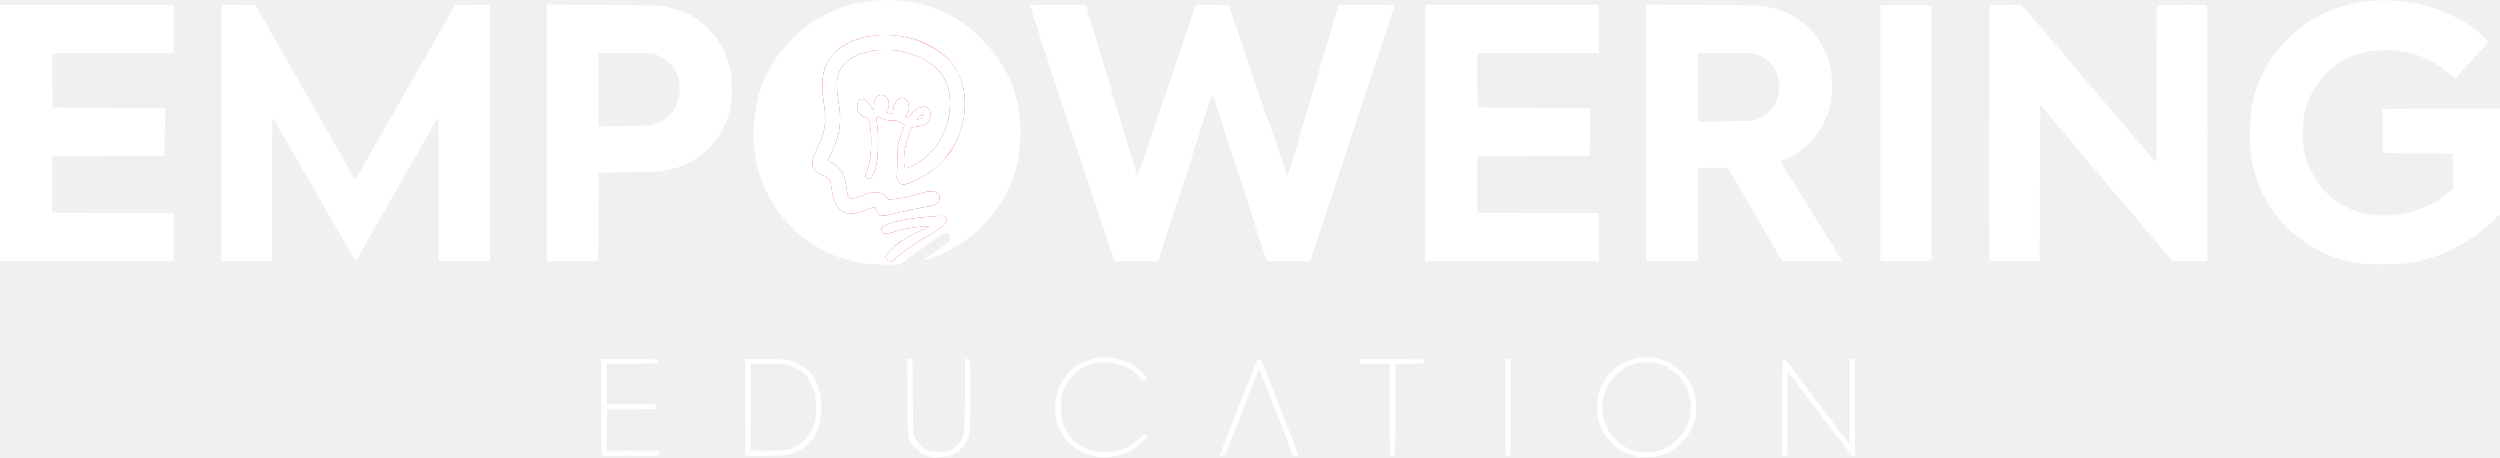
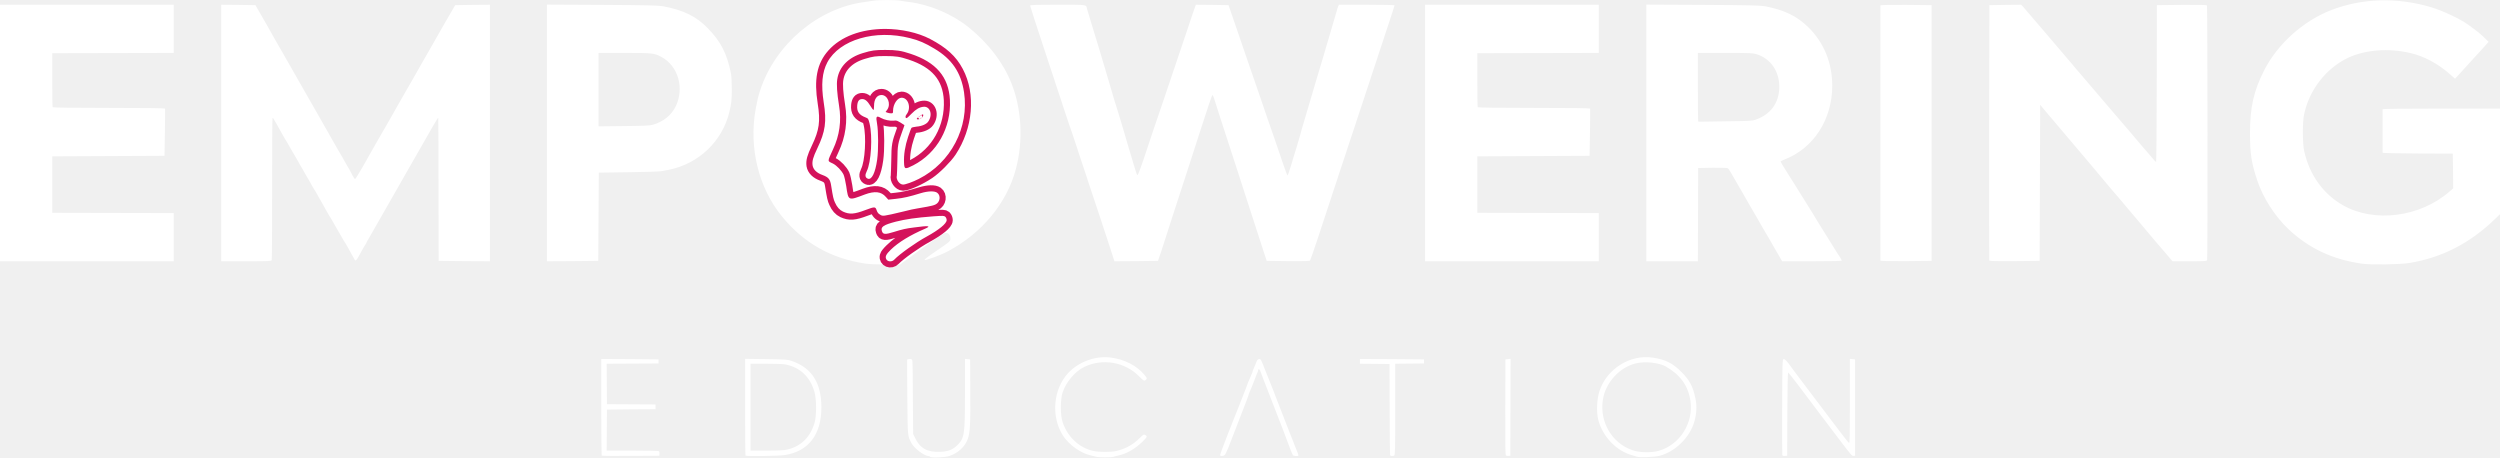
<svg xmlns="http://www.w3.org/2000/svg" viewBox="0 0 1842 337">
  <path fill="#fff" d="M637.5 194.2C612.2 190.4 592.2 179.1 576.1 159.4C558.9 138.3 551.6 108.7 556.8 80.2C558.1 73.2 558.4 71.8 560.2 66.2C571.4 32.5 602.9 5.9 637.0 1.5C639.3 1.2 642.3 0.7 643.7 0.5C646.7 -0.1 660.4 -0.1 663.2 0.5C664.3 0.7 667.4 1.2 670.0 1.5C685.1 3.4 701.8 10.5 713.8 20.2C728.6 32.3 739.2 46.1 745.4 61.8C752.8 80.6 754.0 104.0 748.5 124.5C741.9 149.6 723.5 171.8 698.5 185.1C693.1 188.0 681.7 192.2 681.2 191.5C681.1 191.2 683.0 189.6 685.5 187.9C701.5 176.9 700.2 178.0 700.2 175.4C700.2 172.9 698.6 171.3 696.4 171.7C694.8 172.0 685.3 178.6 667.9 191.4L663.0 195.0L652.4 194.9C646.5 194.9 639.8 194.6 637.5 194.2Z" />
-   <path fill="#d4125b" d="M659.0 191.2C662.7 187.3 674.7 178.7 682.8 174.3C691.9 169.3 697.5 164.7 697.5 162.2C697.5 161.3 697.1 160.3 696.5 159.7C695.5 158.9 695.0 158.9 687.6 159.4C674.6 160.4 667.4 161.5 660.1 163.3C650.9 165.7 648.7 167.2 649.8 170.3C650.6 172.8 652.2 172.9 658.6 170.9C664.7 169.0 667.6 168.3 673.5 167.6C684.4 166.1 686.5 166.4 681.4 168.6C675.9 170.9 666.3 176.1 663.1 178.3C658.2 181.8 653.1 186.8 652.7 188.6C651.9 192.2 656.4 194.0 659.0 191.2ZM655.3 158.2C657.2 157.8 661.9 156.7 665.8 155.8C669.6 154.8 674.1 153.8 675.8 153.6C677.4 153.3 680.7 152.7 683.2 152.3C685.6 151.9 688.3 151.2 689.2 150.7C692.7 149.1 693.4 144.1 690.5 142.0C688.5 140.6 683.9 140.7 678.5 142.3C670.1 144.9 665.7 145.9 660.1 146.5L654.5 147.1L652.7 145.1C649.3 141.1 644.5 140.6 637.2 143.3C624.8 148.0 625.1 148.1 623.5 137.1C623.0 133.8 622.1 130.0 621.6 128.8C620.2 125.8 616.6 122.0 613.7 120.5C609.5 118.5 609.5 119.4 613.7 110.2C618.6 99.8 620.1 89.1 618.2 77.8C616.7 68.4 616.3 62.2 616.9 58.4C618.3 49.2 625.1 42.3 635.8 39.1C642.4 37.1 644.7 36.8 652.2 36.8C660.4 36.8 663.9 37.3 670.8 39.6C689.7 45.8 699.0 56.7 699.9 73.6C700.9 94.0 690.5 112.7 672.9 121.8C666.8 124.9 666.3 124.8 666.1 120.0C665.8 114.0 666.9 107.4 669.1 100.8C670.2 97.5 671.3 94.5 671.6 94.2C671.8 93.9 673.5 93.5 675.3 93.3C679.2 93.0 682.6 91.5 683.9 89.6C687.5 84.5 685.3 78.0 680.2 78.7C677.2 79.1 675.0 80.4 671.6 83.8C669.9 85.6 668.3 87.0 668.0 87.0C666.9 87.0 666.9 85.5 668.0 84.2C671.6 79.6 669.3 72.0 664.3 72.0C661.2 72.0 658.0 76.8 658.0 81.6C658.0 83.4 657.9 83.5 656.5 83.5C655.7 83.5 654.5 83.3 653.8 83.0L652.5 82.5L653.8 80.7C656.6 76.5 654.0 70.0 649.5 70.0C646.1 70.0 644.0 73.1 644.0 77.9C644.0 79.6 643.8 81.0 643.6 81.0C643.3 81.0 642.3 79.7 641.3 78.0C639.1 74.4 637.4 73.0 635.3 73.0C633.0 73.0 631.9 74.4 631.6 77.7C631.2 82.2 633.0 84.7 637.7 86.5C639.7 87.3 639.8 87.4 640.7 91.0C643.0 100.5 641.9 119.7 638.6 126.2C637.2 129.0 637.4 130.8 639.3 131.6C642.2 132.9 644.9 127.6 646.3 117.6C647.3 110.5 647.2 96.4 646.2 91.0C645.2 85.7 645.7 85.0 649.1 86.9C651.5 88.3 655.8 89.2 658.4 88.9C660.7 88.6 661.3 88.8 666.4 92.2C666.4 92.3 665.8 94.2 664.9 96.5C661.6 105.6 661.3 106.9 661.2 117.9C661.1 123.5 660.9 128.7 660.8 129.4C660.0 132.2 662.7 136.0 665.4 136.0C668.6 136.0 677.9 131.8 684.4 127.4C689.3 124.1 697.1 116.3 700.3 111.5C712.3 93.4 714.4 69.8 705.4 52.9C700.9 44.4 694.6 38.7 683.2 32.7C675.0 28.4 663.3 25.8 652.0 25.8C635.5 25.9 621.9 31.0 613.7 40.2C606.3 48.5 604.3 58.9 606.9 75.4C609.2 89.6 608.1 97.0 602.2 109.3C599.0 116.0 598.3 118.7 598.7 121.8C599.2 124.9 601.7 127.4 605.9 128.9C610.5 130.6 611.7 132.1 612.4 136.8C613.7 145.1 614.1 146.8 615.2 149.2C616.7 152.6 618.6 154.7 621.1 155.9C625.9 158.1 629.4 157.9 637.8 154.7C644.5 152.2 645.0 152.2 645.9 154.9C646.7 157.2 648.8 159.0 650.8 159.0C651.4 159.0 653.5 158.7 655.3 158.2ZM675.5 87.5C675.5 86.9 679.6 84.0 680.0 84.3C680.8 84.7 679.8 86.6 678.5 87.3C676.9 88.1 675.5 88.2 675.5 87.5Z" />
+   <path fill="#d4125b" stroke="#d4125b" stroke-width="9" stroke-linejoin="round" d="M659.0 191.2C662.7 187.3 674.7 178.7 682.8 174.3C691.9 169.3 697.5 164.7 697.5 162.2C697.5 161.3 697.1 160.3 696.5 159.7C695.5 158.9 695.0 158.9 687.6 159.4C674.6 160.4 667.4 161.5 660.1 163.3C650.9 165.7 648.7 167.2 649.8 170.3C650.6 172.8 652.2 172.9 658.6 170.9C664.7 169.0 667.6 168.3 673.5 167.6C684.4 166.1 686.5 166.4 681.4 168.6C675.9 170.9 666.3 176.1 663.1 178.3C658.2 181.8 653.1 186.8 652.7 188.6C651.9 192.2 656.4 194.0 659.0 191.2ZM655.3 158.2C657.2 157.8 661.9 156.7 665.8 155.8C669.6 154.8 674.1 153.8 675.8 153.6C677.4 153.3 680.7 152.7 683.2 152.3C685.6 151.9 688.3 151.2 689.2 150.7C692.7 149.1 693.4 144.1 690.5 142.0C688.5 140.6 683.9 140.7 678.5 142.3C670.1 144.9 665.7 145.9 660.1 146.5L654.5 147.1L652.7 145.1C649.3 141.1 644.5 140.6 637.2 143.3C624.8 148.0 625.1 148.1 623.5 137.1C623.0 133.8 622.1 130.0 621.6 128.8C620.2 125.8 616.6 122.0 613.7 120.5C609.5 118.5 609.5 119.4 613.7 110.2C618.6 99.8 620.1 89.1 618.2 77.8C616.7 68.4 616.3 62.2 616.9 58.4C618.3 49.2 625.1 42.3 635.8 39.1C642.4 37.1 644.7 36.8 652.2 36.8C660.4 36.8 663.9 37.3 670.8 39.6C689.7 45.8 699.0 56.7 699.9 73.6C700.9 94.0 690.5 112.7 672.9 121.8C666.8 124.9 666.3 124.8 666.1 120.0C665.8 114.0 666.9 107.4 669.1 100.8C670.2 97.5 671.3 94.5 671.6 94.2C671.8 93.9 673.5 93.5 675.3 93.3C679.2 93.0 682.6 91.5 683.9 89.6C687.5 84.5 685.3 78.0 680.2 78.7C677.2 79.1 675.0 80.4 671.6 83.8C669.9 85.6 668.3 87.0 668.0 87.0C666.9 87.0 666.9 85.5 668.0 84.2C671.6 79.6 669.3 72.0 664.3 72.0C661.2 72.0 658.0 76.8 658.0 81.6C658.0 83.4 657.9 83.5 656.5 83.5C655.7 83.5 654.5 83.3 653.8 83.0L652.5 82.5L653.8 80.7C656.6 76.5 654.0 70.0 649.5 70.0C646.1 70.0 644.0 73.1 644.0 77.9C644.0 79.6 643.8 81.0 643.6 81.0C643.3 81.0 642.3 79.7 641.3 78.0C639.1 74.4 637.4 73.0 635.3 73.0C633.0 73.0 631.9 74.4 631.6 77.7C631.2 82.2 633.0 84.7 637.7 86.5C639.7 87.3 639.8 87.4 640.7 91.0C643.0 100.5 641.9 119.7 638.6 126.2C637.2 129.0 637.4 130.8 639.3 131.6C642.2 132.9 644.9 127.6 646.3 117.6C647.3 110.5 647.2 96.4 646.2 91.0C645.2 85.7 645.7 85.0 649.1 86.9C651.5 88.3 655.8 89.2 658.4 88.9C660.7 88.6 661.3 88.8 666.4 92.2C666.4 92.3 665.8 94.2 664.9 96.5C661.6 105.6 661.3 106.9 661.2 117.9C661.1 123.5 660.9 128.7 660.8 129.4C660.0 132.2 662.7 136.0 665.4 136.0C668.6 136.0 677.9 131.8 684.4 127.4C689.3 124.1 697.1 116.3 700.3 111.5C712.3 93.4 714.4 69.8 705.4 52.9C700.9 44.4 694.6 38.7 683.2 32.7C675.0 28.4 663.3 25.8 652.0 25.8C635.5 25.9 621.9 31.0 613.7 40.2C606.3 48.5 604.3 58.9 606.9 75.4C609.2 89.6 608.1 97.0 602.2 109.3C599.0 116.0 598.3 118.7 598.7 121.8C599.2 124.9 601.7 127.4 605.9 128.9C610.5 130.6 611.7 132.1 612.4 136.8C613.7 145.1 614.1 146.8 615.2 149.2C616.7 152.6 618.6 154.7 621.1 155.9C625.9 158.1 629.4 157.9 637.8 154.7C644.5 152.2 645.0 152.2 645.9 154.9C646.7 157.2 648.8 159.0 650.8 159.0C651.4 159.0 653.5 158.7 655.3 158.2ZM675.5 87.5C675.5 86.9 679.6 84.0 680.0 84.3C680.8 84.7 679.8 86.6 678.5 87.3C676.9 88.1 675.5 88.2 675.5 87.5Z" />
  <path fill="#fff" d="M685.2 336.5C685.1 336.2 684.6 336.0 684.1 336.0C681.0 336.0 673.4 330.2 671.5 326.4C668.7 321.1 668.8 322.2 668.5 292.9C668.4 277.8 668.3 265.3 668.4 265.0C668.5 264.7 669.3 264.5 670.3 264.5C671.6 264.5 672.0 264.7 672.2 265.6C672.4 266.2 672.6 278.7 672.6 293.2L672.8 319.8L674.4 323.0C678.0 330.4 683.4 333.3 692.8 332.9C698.6 332.7 702.1 331.3 705.6 327.8C710.6 322.7 711.0 320.1 711.0 289.3L711.0 264.4L712.9 264.6L714.8 264.8L714.9 288.2C715.1 313.0 714.7 319.0 713.0 323.6C710.9 329.2 705.9 333.8 699.7 335.9C696.3 337.1 685.9 337.5 685.2 336.5ZM807.5 336.5C806.8 336.3 805.0 335.8 803.5 335.5C796.3 333.9 787.9 327.9 783.5 321.4C775.0 308.6 775.5 289.9 784.9 277.4C792.4 267.4 806.4 261.7 818.8 263.5C828.6 264.8 837.4 269.4 843.0 275.9C845.3 278.6 845.4 279.1 843.9 280.1C842.9 280.8 842.6 280.6 839.0 277.0C828.7 266.7 812.3 263.9 799.0 270.3C792.0 273.7 785.6 281.3 782.9 289.2C781.2 294.5 781.2 306.2 783.0 311.2C786.6 321.9 795.0 329.8 805.3 332.2C809.1 333.2 818.9 333.2 822.5 332.3C829.5 330.6 834.9 327.6 839.8 322.7C842.4 320.1 842.7 319.9 843.8 320.5C845.6 321.5 845.3 322.0 841.6 325.6C836.3 330.7 830.3 334.2 824.5 335.5C823.0 335.8 821.1 336.3 820.3 336.6C818.5 337.1 809.2 337.1 807.5 336.5ZM1206.0 336.5C1205.3 336.3 1203.7 335.8 1202.5 335.4C1191.1 332.3 1181.0 321.9 1177.7 309.7C1176.1 304.0 1176.5 293.9 1178.6 287.8C1184.1 271.6 1201.2 261.0 1217.7 263.5C1227.0 264.8 1232.5 267.6 1238.9 274.1C1244.9 280.1 1247.4 284.8 1249.2 293.6C1250.5 299.5 1250.0 306.2 1247.8 312.5C1244.0 323.3 1233.7 333.0 1222.9 335.8C1219.4 336.8 1208.1 337.2 1206.0 336.5ZM443.3 335.7C443.2 335.5 443.0 319.4 443.0 299.9L443.0 264.5L464.1 264.6L485.2 264.8L485.2 266.2L485.2 267.8L466.1 267.9L447.0 268.0L447.1 282.9L447.2 297.8L465.1 297.9L483.0 298.0L483.0 299.8L483.0 301.5L465.1 301.6L447.2 301.8L447.1 316.9L447.0 332.0L465.9 332.0C476.3 332.0 485.0 332.2 485.4 332.4C485.8 332.7 486.0 333.5 485.9 334.3L485.8 335.8L464.7 335.9C453.1 336.0 443.5 335.9 443.3 335.7ZM549.3 335.7C549.1 335.5 549.0 319.4 549.0 299.9L549.0 264.4L564.6 264.6C579.3 264.8 580.5 264.9 583.5 266.0C598.2 271.1 605.2 282.2 605.2 300.2C605.2 320.2 595.7 332.6 578.2 335.3C573.6 336.0 550.0 336.3 549.3 335.7ZM899.0 335.2C899.0 334.7 901.7 327.4 905.0 319.0C908.4 310.6 912.7 299.7 914.6 294.8C916.5 289.8 918.3 285.3 918.5 284.8C918.7 284.2 919.2 283.0 919.5 282.0C919.9 281.0 920.8 278.8 921.6 277.1C922.4 275.4 923.0 273.8 923.0 273.5C923.0 273.2 923.2 272.6 923.5 272.1C923.7 271.6 924.5 269.8 925.2 268.0C926.2 265.4 926.6 264.7 927.6 264.6C929.0 264.4 928.9 264.2 933.0 274.8C934.7 279.1 936.4 283.4 936.8 284.2C937.1 285.1 937.8 286.8 938.3 288.0C938.7 289.2 939.3 290.7 939.5 291.2C939.7 291.8 941.3 295.9 943.0 300.2C944.7 304.6 946.3 308.7 946.5 309.2C946.7 309.8 948.3 313.9 950.0 318.2C951.7 322.6 953.4 326.9 953.8 327.8C955.7 332.3 956.9 335.5 956.6 335.7C956.1 336.3 953.1 336.0 952.6 335.4C952.4 335.0 951.7 333.5 951.1 332.0C948.1 323.8 943.4 311.6 937.0 295.2C934.8 289.5 932.0 282.4 930.9 279.5C929.8 276.6 928.7 273.7 928.5 273.1C928.0 271.9 927.0 271.6 927.0 272.8C927.0 273.2 926.8 273.9 926.5 274.4C926.3 274.9 925.1 277.7 924.0 280.8C922.8 283.8 921.5 287.2 920.9 288.4C920.4 289.5 920.0 290.6 920.0 290.8C920.0 291.0 918.9 294.1 917.5 297.7C916.1 301.3 914.0 306.6 912.9 309.5C911.8 312.4 910.7 315.2 910.5 315.8C910.3 316.3 909.1 319.2 908.0 322.2C903.1 335.1 902.7 335.7 900.8 335.9C899.3 336.0 899.0 335.9 899.0 335.2ZM1024.2 335.4C1024.1 335.0 1023.9 319.8 1023.9 301.5L1023.8 268.2L1012.9 268.1L1002.0 268.0L1002.0 266.2L1002.0 264.5L1025.6 264.6L1049.2 264.8L1049.2 266.2L1049.2 267.8L1038.6 267.9L1028.0 268.0L1028.0 301.7C1028.0 332.0 1027.9 335.4 1027.2 335.7C1025.9 336.2 1024.5 336.0 1024.2 335.4ZM1109.6 335.6C1109.1 335.3 1109.0 327.8 1109.1 300.0L1109.2 264.8L1111.1 264.6L1113.0 264.4L1112.9 300.1L1112.8 335.8L1111.5 335.9C1110.8 336.0 1110.0 335.8 1109.6 335.6ZM1313.2 335.4C1313.1 335.0 1313.0 319.0 1313.1 299.8C1313.2 267.4 1313.3 264.8 1314.1 264.6C1315.0 264.4 1316.7 266.1 1319.2 269.7C1320.0 270.9 1324.5 276.8 1329.0 282.8C1333.5 288.8 1342.8 301.0 1349.5 309.9C1356.2 318.9 1362.0 326.3 1362.4 326.4C1362.9 326.5 1363.0 320.1 1363.0 295.5L1363.0 264.4L1364.9 264.6L1366.8 264.8L1366.8 300.2L1366.8 335.8L1365.7 335.9C1364.5 336.1 1364.0 335.4 1353.2 321.2C1349.7 316.6 1343.6 308.6 1339.8 303.5C1335.9 298.4 1329.4 289.8 1325.4 284.4C1321.3 278.9 1317.7 274.5 1317.5 274.5C1317.2 274.5 1317.0 287.0 1316.9 305.1L1316.8 335.8L1315.1 335.9C1314.1 336.0 1313.4 335.8 1313.2 335.4ZM1222.0 332.2C1237.6 327.9 1248.0 311.6 1245.5 295.2C1243.8 284.1 1238.0 276.1 1227.3 270.0C1222.3 267.2 1212.0 266.1 1205.4 267.7C1193.2 270.6 1182.9 282.0 1181.0 294.5C1178.4 310.8 1187.7 326.6 1202.8 331.7C1207.9 333.5 1216.5 333.7 1222.0 332.2ZM580.2 331.2C590.4 328.8 597.4 321.7 600.3 311.0C601.7 305.8 601.6 294.0 600.1 288.8C596.9 277.6 589.6 270.7 578.6 268.5C577.1 268.2 570.8 268.0 564.5 268.0L553.0 268.0L553.0 300.0L553.0 332.0L565.1 332.0C573.9 332.0 578.1 331.8 580.2 331.2ZM1740.5 194.3C1718.8 191.3 1701.0 182.9 1686.1 168.8C1676.1 159.3 1667.3 145.6 1663.1 132.8C1658.8 119.9 1657.8 113.3 1657.8 98.0C1657.8 79.1 1660.5 67.0 1668.3 51.7C1678.1 32.5 1696.7 15.7 1717.2 7.6C1740.2 -1.4 1766.2 -2.2 1791.5 5.4C1799.8 7.9 1812.8 14.0 1818.4 18.1C1825.2 23.0 1826.9 24.4 1830.2 27.5L1833.6 30.8L1831.4 33.3C1830.2 34.7 1826.5 38.8 1823.2 42.3C1820.0 45.9 1815.4 50.9 1813.1 53.4L1808.9 58.0L1804.8 54.4C1796.0 46.7 1785.6 41.2 1775.6 39.0C1759.5 35.3 1742.6 36.7 1730.0 42.6C1713.7 50.4 1701.3 66.4 1697.6 84.6C1696.4 90.5 1696.5 105.7 1697.7 111.2C1701.6 128.9 1711.8 143.1 1726.6 151.4C1749.6 164.3 1783.0 160.0 1804.6 141.3L1807.5 138.8L1807.4 126.0L1807.2 113.2L1781.4 113.1C1764.7 113.0 1755.5 112.8 1755.5 112.5C1755.5 112.2 1755.5 105.0 1755.5 96.5C1755.5 88.0 1755.5 80.8 1755.5 80.5C1755.5 80.2 1770.3 80.0 1798.8 80.0L1842.0 80.0L1842.0 118.9L1842.0 157.8L1838.4 161.3C1819.8 179.3 1799.1 189.9 1775.0 193.8C1768.0 194.9 1747.2 195.2 1740.5 194.3ZM0.0 98.0L0.0 3.5L64.0 3.5L128.0 3.5L128.0 21.2L128.0 39.0L83.2 39.1L38.5 39.2L38.5 58.9C38.5 69.7 38.6 78.8 38.8 79.0C38.9 79.3 54.4 79.5 80.2 79.5C107.1 79.5 121.5 79.7 121.6 80.0C121.7 80.3 121.6 88.2 121.5 97.6L121.2 114.8L79.9 115.0L38.5 115.2L38.5 136.0L38.5 156.8L83.2 156.9L128.0 157.0L128.0 174.8L128.0 192.5L64.0 192.5L0.0 192.5L0.0 98.0ZM163.0 98.0L163.0 3.5L175.6 3.6L188.2 3.8L191.6 9.7C193.5 13.0 195.7 16.8 196.5 18.2C197.2 19.6 200.5 25.2 203.6 30.8C206.8 36.2 209.9 41.8 210.6 43.0C211.3 44.2 212.3 46.0 212.9 47.0C216.7 53.6 223.6 65.6 224.6 67.5C226.4 70.7 227.4 72.4 232.6 81.5C234.1 84.1 235.9 87.3 236.6 88.5C237.3 89.7 238.3 91.6 238.9 92.6C239.5 93.7 240.5 95.3 241.1 96.4C241.7 97.4 242.7 99.3 243.4 100.5C244.1 101.7 246.5 105.9 248.7 109.8C251.0 113.6 253.5 118.0 254.3 119.5C255.2 121.0 256.4 123.3 257.2 124.5C257.9 125.7 259.1 127.9 259.8 129.4C260.6 130.8 261.4 132.0 261.6 132.0C261.9 132.0 266.8 123.9 270.6 117.0C271.3 115.8 272.3 113.9 272.9 112.9C273.5 111.8 274.4 110.2 275.0 109.2C275.6 108.3 276.4 106.7 277.0 105.7C277.6 104.8 278.4 103.3 278.9 102.4C282.2 96.7 289.6 83.9 290.6 82.0C291.9 79.6 293.4 77.1 294.9 74.4C297.8 69.5 307.5 52.4 308.6 50.5C310.0 48.1 310.4 47.2 314.6 40.0C316.1 37.4 317.9 34.2 318.6 33.0C319.3 31.8 323.4 24.7 327.6 17.2L335.4 3.8L348.2 3.6L361.0 3.5L361.0 98.0L361.0 192.5L342.1 192.4L323.2 192.2L323.1 139.8C323.1 110.9 323.0 87.1 322.9 86.8C322.8 86.6 321.0 89.4 318.9 93.1C316.8 96.7 314.7 100.5 314.1 101.5C313.6 102.5 306.9 114.0 299.4 127.2C291.8 140.4 285.1 152.3 284.4 153.5C283.1 155.9 283.0 155.9 277.6 165.4C275.6 168.8 274.0 171.7 274.0 171.7C274.0 171.8 273.1 173.4 272.0 175.2C270.9 177.0 270.0 178.6 270.0 178.8C270.0 179.0 269.6 179.7 269.1 180.4C268.6 181.2 267.3 183.3 266.3 185.2C262.3 192.7 262.0 192.9 260.9 190.6C260.5 189.9 259.6 188.3 259.0 187.2C258.4 186.2 257.2 184.0 256.4 182.5C255.5 181.0 254.7 179.5 254.5 179.2C254.3 179.0 253.7 178.0 253.1 177.0C252.6 176.0 250.5 172.4 248.5 169.0C246.5 165.6 244.4 162.0 243.9 161.0C243.3 160.0 242.7 159.0 242.5 158.8C242.3 158.5 241.5 157.0 240.6 155.5C238.9 152.3 237.7 150.3 235.6 146.6C234.7 145.1 234.0 143.9 234.0 143.8C234.0 143.7 232.9 141.7 231.5 139.5C230.1 137.3 229.0 135.3 229.0 135.2C229.0 135.1 228.1 133.5 227.0 131.7C225.9 129.9 225.0 128.3 225.0 128.3C225.0 128.2 224.1 126.7 223.1 124.9C222.0 123.2 220.5 120.5 219.7 119.0C218.8 117.5 217.0 114.2 215.5 111.8C214.1 109.3 212.4 106.5 211.9 105.5C211.3 104.5 210.7 103.5 210.5 103.2C210.3 103.0 209.5 101.5 208.6 100.0C207.8 98.5 206.7 96.5 206.1 95.5C205.6 94.5 204.4 92.5 203.6 91.0C202.7 89.5 201.8 87.9 201.6 87.6C201.4 87.2 201.0 86.8 200.8 86.8C200.6 86.8 200.5 110.2 200.5 138.8C200.5 167.5 200.4 191.2 200.2 191.7C199.9 192.4 198.0 192.5 181.4 192.5L163.0 192.5L163.0 98.0ZM403.0 98.0L403.0 3.4L443.6 3.6C478.1 3.8 484.9 4.0 488.5 4.6C503.8 7.5 513.1 12.1 521.6 20.9C531.2 30.8 535.6 39.4 538.6 54.2C538.9 55.9 539.2 61.0 539.2 65.8C539.2 73.6 538.9 76.3 537.4 82.5C532.2 104.1 514.8 120.7 492.8 125.1C491.4 125.3 489.0 125.8 487.5 126.1C486.0 126.4 475.0 126.8 463.0 126.9L441.2 127.2L441.0 159.8L440.8 192.2L421.9 192.4L403.0 192.5L403.0 98.0ZM653.2 191.3C651.9 189.3 652.7 187.5 656.4 183.9C662.1 178.4 670.7 173.2 681.4 168.6C686.5 166.4 684.4 166.1 673.5 167.6C667.6 168.3 664.7 169.0 658.6 170.9C652.2 172.9 650.6 172.8 649.8 170.3C648.7 167.2 650.9 165.7 660.1 163.3C667.4 161.5 674.6 160.4 687.6 159.4C695.0 158.9 695.5 158.9 696.5 159.7C697.1 160.3 697.5 161.3 697.5 162.2C697.5 164.7 691.9 169.3 682.8 174.3C674.7 178.7 662.7 187.3 659.0 191.2C657.4 193.0 654.4 193.0 653.2 191.3ZM819.0 185.9C817.8 182.2 811.8 163.8 805.5 145.0C799.2 126.2 793.2 107.8 792.0 104.2C790.9 100.7 789.7 97.3 789.5 96.8C789.2 96.2 787.2 90.1 784.9 83.2C782.7 76.4 775.9 55.9 769.9 37.8C763.9 19.7 759.0 4.6 759.0 4.2C759.0 3.6 762.5 3.5 779.4 3.5C802.1 3.5 800.1 3.2 801.0 6.8C801.2 7.6 801.9 9.8 802.5 11.8C803.1 13.7 803.8 15.9 804.0 16.8C804.2 17.6 805.4 21.3 806.5 25.0C808.5 31.5 809.4 34.3 813.5 48.2C814.6 51.8 816.1 57.1 817.0 60.0C817.9 62.9 818.8 65.9 819.0 66.8C819.9 70.1 822.1 77.4 823.0 80.0C823.5 81.5 824.4 84.4 825.0 86.5C825.6 88.6 826.3 90.8 826.5 91.5C826.7 92.2 827.4 94.3 827.9 96.2C830.2 104.3 831.1 107.3 831.5 108.5C831.7 109.2 832.4 111.4 833.0 113.5C833.6 115.6 834.6 118.6 835.0 120.2C835.5 121.9 836.3 124.5 836.8 126.1C837.2 127.7 837.8 129.0 838.2 129.0C838.5 129.0 841.4 121.2 844.6 111.4C847.8 101.7 853.5 84.8 857.3 73.8C865.6 49.2 870.2 35.6 875.8 19.0C878.1 12.0 880.3 5.6 880.6 4.9L881.1 3.5L893.2 3.6L905.2 3.8L906.8 8.5C907.7 11.1 910.5 19.2 913.0 26.5C915.5 33.8 918.4 42.3 919.5 45.5C920.6 48.7 922.6 54.5 924.0 58.5C925.4 62.5 927.6 69.0 929.0 73.0C931.9 81.6 935.5 92.1 939.0 102.0C940.4 106.0 943.0 113.6 944.8 119.0C946.6 124.4 948.3 128.9 948.5 129.2C948.8 129.5 949.9 126.6 951.6 120.8C951.9 119.7 952.5 117.5 953.0 116.0C953.9 113.5 956.9 103.3 958.1 99.0C958.8 96.2 959.3 94.7 961.5 87.2C963.2 81.5 967.1 68.4 969.0 61.8C969.3 60.9 970.6 56.4 972.0 51.8C973.4 47.1 974.8 42.6 975.0 41.8C975.2 40.9 976.4 37.1 977.5 33.2C978.6 29.4 979.8 25.6 980.0 24.8C980.2 23.9 981.4 20.1 982.5 16.2C983.6 12.4 984.8 8.6 985.0 7.8C985.2 6.9 985.6 5.6 985.9 4.9L986.5 3.5L1007.0 3.5C1020.3 3.5 1027.5 3.7 1027.5 4.0C1027.5 4.3 1024.7 12.9 1021.3 23.1C1017.9 33.4 1010.6 55.6 1005.0 72.5C999.4 89.4 991.2 114.3 986.7 127.8C982.3 141.2 975.8 161.0 972.2 171.8C968.7 182.5 965.6 191.5 965.3 191.9C965.0 192.4 961.3 192.5 949.1 192.4L933.3 192.2L931.1 185.5C927.5 174.2 919.0 148.1 917.0 142.0C916.0 138.8 913.7 131.9 912.0 126.5C910.3 121.1 907.3 112.1 905.5 106.5C902.3 96.8 895.8 76.7 894.4 72.1C894.0 71.0 893.6 70.1 893.3 70.1C892.9 70.3 890.2 78.2 883.5 99.0C881.5 105.2 879.5 111.5 879.0 113.0C878.5 114.5 875.8 122.8 873.0 131.5C870.2 140.2 866.8 150.5 865.5 154.5C864.2 158.5 862.0 165.5 860.5 170.0C859.1 174.5 856.8 181.4 855.6 185.2L853.2 192.2L837.2 192.4L821.1 192.5L819.0 185.9ZM1050.0 98.0L1050.0 3.5L1114.0 3.5L1178.0 3.5L1178.0 21.2L1178.0 39.0L1133.2 39.1L1088.5 39.2L1088.5 58.9C1088.5 69.7 1088.6 78.8 1088.8 79.0C1088.9 79.3 1104.4 79.5 1130.2 79.5C1157.1 79.5 1171.5 79.7 1171.6 80.0C1171.7 80.3 1171.6 88.2 1171.5 97.6L1171.2 114.8L1129.9 115.0L1088.5 115.2L1088.5 136.0L1088.5 156.8L1133.2 156.9L1178.0 157.0L1178.0 174.8L1178.0 192.5L1114.0 192.5L1050.0 192.5L1050.0 98.0ZM1213.0 98.0L1213.0 3.4L1254.6 3.6C1290.2 3.8 1296.9 4.0 1300.5 4.6C1314.8 7.4 1323.9 11.8 1332.4 20.1C1343.9 31.4 1350.0 46.4 1350.0 63.2C1350.0 88.2 1336.0 109.6 1314.4 117.7C1313.1 118.2 1312.0 118.8 1312.0 119.0C1312.0 119.4 1313.4 121.8 1318.2 129.4C1319.5 131.5 1321.5 134.6 1322.5 136.2C1323.5 137.9 1326.1 142.1 1328.3 145.5C1335.2 156.5 1337.1 159.6 1340.5 165.3C1342.4 168.3 1345.5 173.4 1347.5 176.5C1349.5 179.7 1351.8 183.4 1352.6 184.7C1353.4 186.1 1354.8 188.2 1355.6 189.3C1356.3 190.5 1357.0 191.7 1357.0 192.0C1357.0 192.3 1350.3 192.5 1335.0 192.5L1313.1 192.5L1308.1 183.9C1305.4 179.1 1302.0 173.2 1300.5 170.8C1299.1 168.3 1297.5 165.5 1296.9 164.6C1296.4 163.7 1295.6 162.3 1295.1 161.4C1294.5 160.5 1292.0 156.2 1289.5 151.8C1287.0 147.3 1284.5 143.1 1284.0 142.2C1280.2 135.7 1275.7 127.9 1274.8 126.3C1274.2 125.3 1273.4 124.2 1272.9 123.9C1272.4 123.7 1267.4 123.5 1261.6 123.6L1251.2 123.8L1251.1 158.1L1251.0 192.5L1232.0 192.5L1213.0 192.5L1213.0 98.0ZM1385.5 192.0C1385.5 191.7 1385.5 149.4 1385.5 98.0C1385.5 46.6 1385.5 4.3 1385.5 4.0C1385.5 3.7 1391.9 3.5 1404.4 3.6L1423.2 3.8L1423.2 98.0L1423.2 192.2L1404.4 192.4C1391.9 192.5 1385.5 192.3 1385.5 192.0ZM1465.7 191.9C1465.6 191.5 1465.6 149.1 1465.6 97.5L1465.8 3.8L1477.5 3.6L1489.2 3.5L1490.8 5.2C1493.4 8.2 1522.2 41.8 1526.7 47.2C1528.3 49.2 1530.8 52.1 1532.3 53.8C1533.7 55.4 1539.7 62.5 1545.7 69.5C1558.4 84.3 1566.5 93.9 1567.3 94.7C1567.6 95.0 1569.8 97.6 1572.2 100.5C1574.6 103.4 1577.7 107.0 1579.0 108.5C1580.3 110.0 1582.9 113.0 1584.8 115.2C1586.6 117.5 1588.3 119.3 1588.6 119.4C1588.8 119.5 1589.1 93.5 1589.1 61.7L1589.2 3.8L1607.5 3.6C1621.7 3.5 1625.8 3.6 1626.1 4.1C1626.5 4.8 1626.7 190.5 1626.2 191.7C1625.9 192.4 1624.3 192.5 1613.3 192.5L1600.7 192.5L1594.5 185.2C1591.0 181.2 1588.0 177.6 1587.7 177.3C1587.5 177.0 1585.1 174.2 1582.4 171.0C1579.8 167.8 1577.2 164.8 1576.7 164.2C1576.2 163.6 1573.6 160.6 1571.0 157.5C1568.4 154.4 1564.1 149.3 1561.5 146.2C1556.1 140.0 1556.6 140.6 1540.8 121.7C1538.0 118.4 1533.1 112.6 1529.8 108.7C1521.0 98.4 1509.0 84.2 1505.9 80.5L1503.2 77.2L1503.0 134.8L1502.8 192.2L1484.4 192.4C1469.9 192.5 1465.9 192.4 1465.7 191.9ZM648.2 158.0C647.1 157.4 646.4 156.4 645.9 154.9C645.0 152.2 644.5 152.2 637.8 154.7C629.4 157.9 625.9 158.1 621.1 155.9C618.6 154.7 616.7 152.6 615.2 149.2C614.1 146.8 613.7 145.1 612.4 136.8C611.7 132.1 610.5 130.6 605.9 128.9C601.7 127.4 599.2 124.9 598.7 121.8C598.3 118.7 599.0 116.0 602.2 109.3C608.1 97.0 609.2 89.6 606.9 75.4C604.9 62.3 605.7 53.3 609.6 45.9C618.6 29.2 644.9 21.5 670.5 28.1C677.0 29.7 681.8 31.8 688.4 35.8C701.3 43.4 708.1 53.4 710.3 68.0C714.2 93.9 700.6 119.9 677.0 131.8C672.5 134.1 667.1 136.0 665.4 136.0C662.7 136.0 660.0 132.2 660.8 129.4C660.9 128.7 661.1 123.5 661.2 117.9C661.3 106.9 661.6 105.6 664.9 96.5C665.8 94.2 666.4 92.3 666.4 92.2C661.3 88.8 660.7 88.6 658.4 88.9C655.8 89.2 651.5 88.3 649.1 86.9C645.7 85.0 645.2 85.7 646.2 91.0C647.2 96.4 647.3 110.5 646.3 117.6C644.9 127.6 642.2 132.9 639.3 131.6C637.4 130.8 637.2 129.0 638.6 126.2C641.9 119.7 643.0 100.5 640.7 91.0C639.8 87.4 639.7 87.3 637.7 86.5C633.0 84.7 631.2 82.2 631.6 77.7C631.9 74.4 633.0 73.0 635.3 73.0C637.4 73.0 639.1 74.4 641.3 78.0C642.3 79.7 643.3 81.0 643.6 81.0C643.8 81.0 644.0 79.6 644.0 77.9C644.0 73.1 646.1 70.0 649.5 70.0C654.0 70.0 656.6 76.5 653.8 80.7L652.5 82.5L653.8 83.0C654.5 83.3 655.7 83.5 656.5 83.5C657.9 83.5 658.0 83.4 658.0 81.6C658.0 76.8 661.2 72.0 664.3 72.0C669.3 72.0 671.6 79.6 668.0 84.2C666.9 85.5 666.9 87.0 668.0 87.0C668.3 87.0 669.9 85.6 671.6 83.8C675.0 80.4 677.2 79.1 680.2 78.7C685.3 78.0 687.5 84.5 683.9 89.6C682.6 91.5 679.2 93.0 675.3 93.3C673.5 93.5 671.8 93.9 671.6 94.2C671.3 94.5 670.2 97.5 669.1 100.8C666.9 107.4 665.8 114.0 666.1 120.0C666.3 124.8 666.8 124.9 672.9 121.8C690.5 112.7 700.9 94.0 699.9 73.6C699.0 56.7 689.7 45.8 670.8 39.6C663.9 37.3 660.4 36.8 652.2 36.8C644.7 36.8 642.4 37.1 635.8 39.1C625.1 42.3 618.3 49.2 616.9 58.4C616.3 62.2 616.7 68.4 618.2 77.8C620.1 89.1 618.6 99.8 613.7 110.2C609.5 119.4 609.5 118.5 613.7 120.5C616.6 122.0 620.2 125.8 621.6 128.8C622.1 130.0 623.0 133.8 623.5 137.1C625.1 148.1 624.8 148.0 637.2 143.3C644.5 140.6 649.3 141.1 652.7 145.1L654.5 147.1L660.1 146.5C665.7 145.9 670.1 144.9 678.5 142.3C683.9 140.7 688.5 140.6 690.5 142.0C693.4 144.1 692.7 149.1 689.2 150.7C688.3 151.2 685.6 151.9 683.2 152.3C680.7 152.7 677.4 153.3 675.8 153.6C674.1 153.8 669.6 154.8 665.8 155.8C650.2 159.5 650.5 159.5 648.2 158.0ZM481.1 91.9C488.9 89.6 494.7 84.9 497.9 78.3C504.4 64.9 499.6 48.5 487.4 42.0C482.0 39.1 481.1 39.0 460.1 39.0L441.0 39.0L441.0 66.0L441.0 93.1L459.6 92.9C475.1 92.7 478.7 92.6 481.1 91.9ZM1276.8 89.3C1288.0 89.2 1291.2 89.0 1293.2 88.3C1304.5 84.5 1310.9 75.9 1311.0 64.1C1311.0 52.6 1304.8 43.4 1294.5 40.0C1291.5 39.1 1290.3 39.0 1271.2 39.0L1251.0 39.0L1251.0 64.2C1251.0 78.0 1251.1 89.4 1251.2 89.5C1251.3 89.7 1254.0 89.7 1257.1 89.6C1260.2 89.6 1269.0 89.4 1276.8 89.3ZM678.5 87.3C679.8 86.6 680.8 84.7 680.0 84.3C679.6 84.0 675.5 86.9 675.5 87.5C675.5 88.2 676.9 88.1 678.5 87.3Z" />
</svg>
